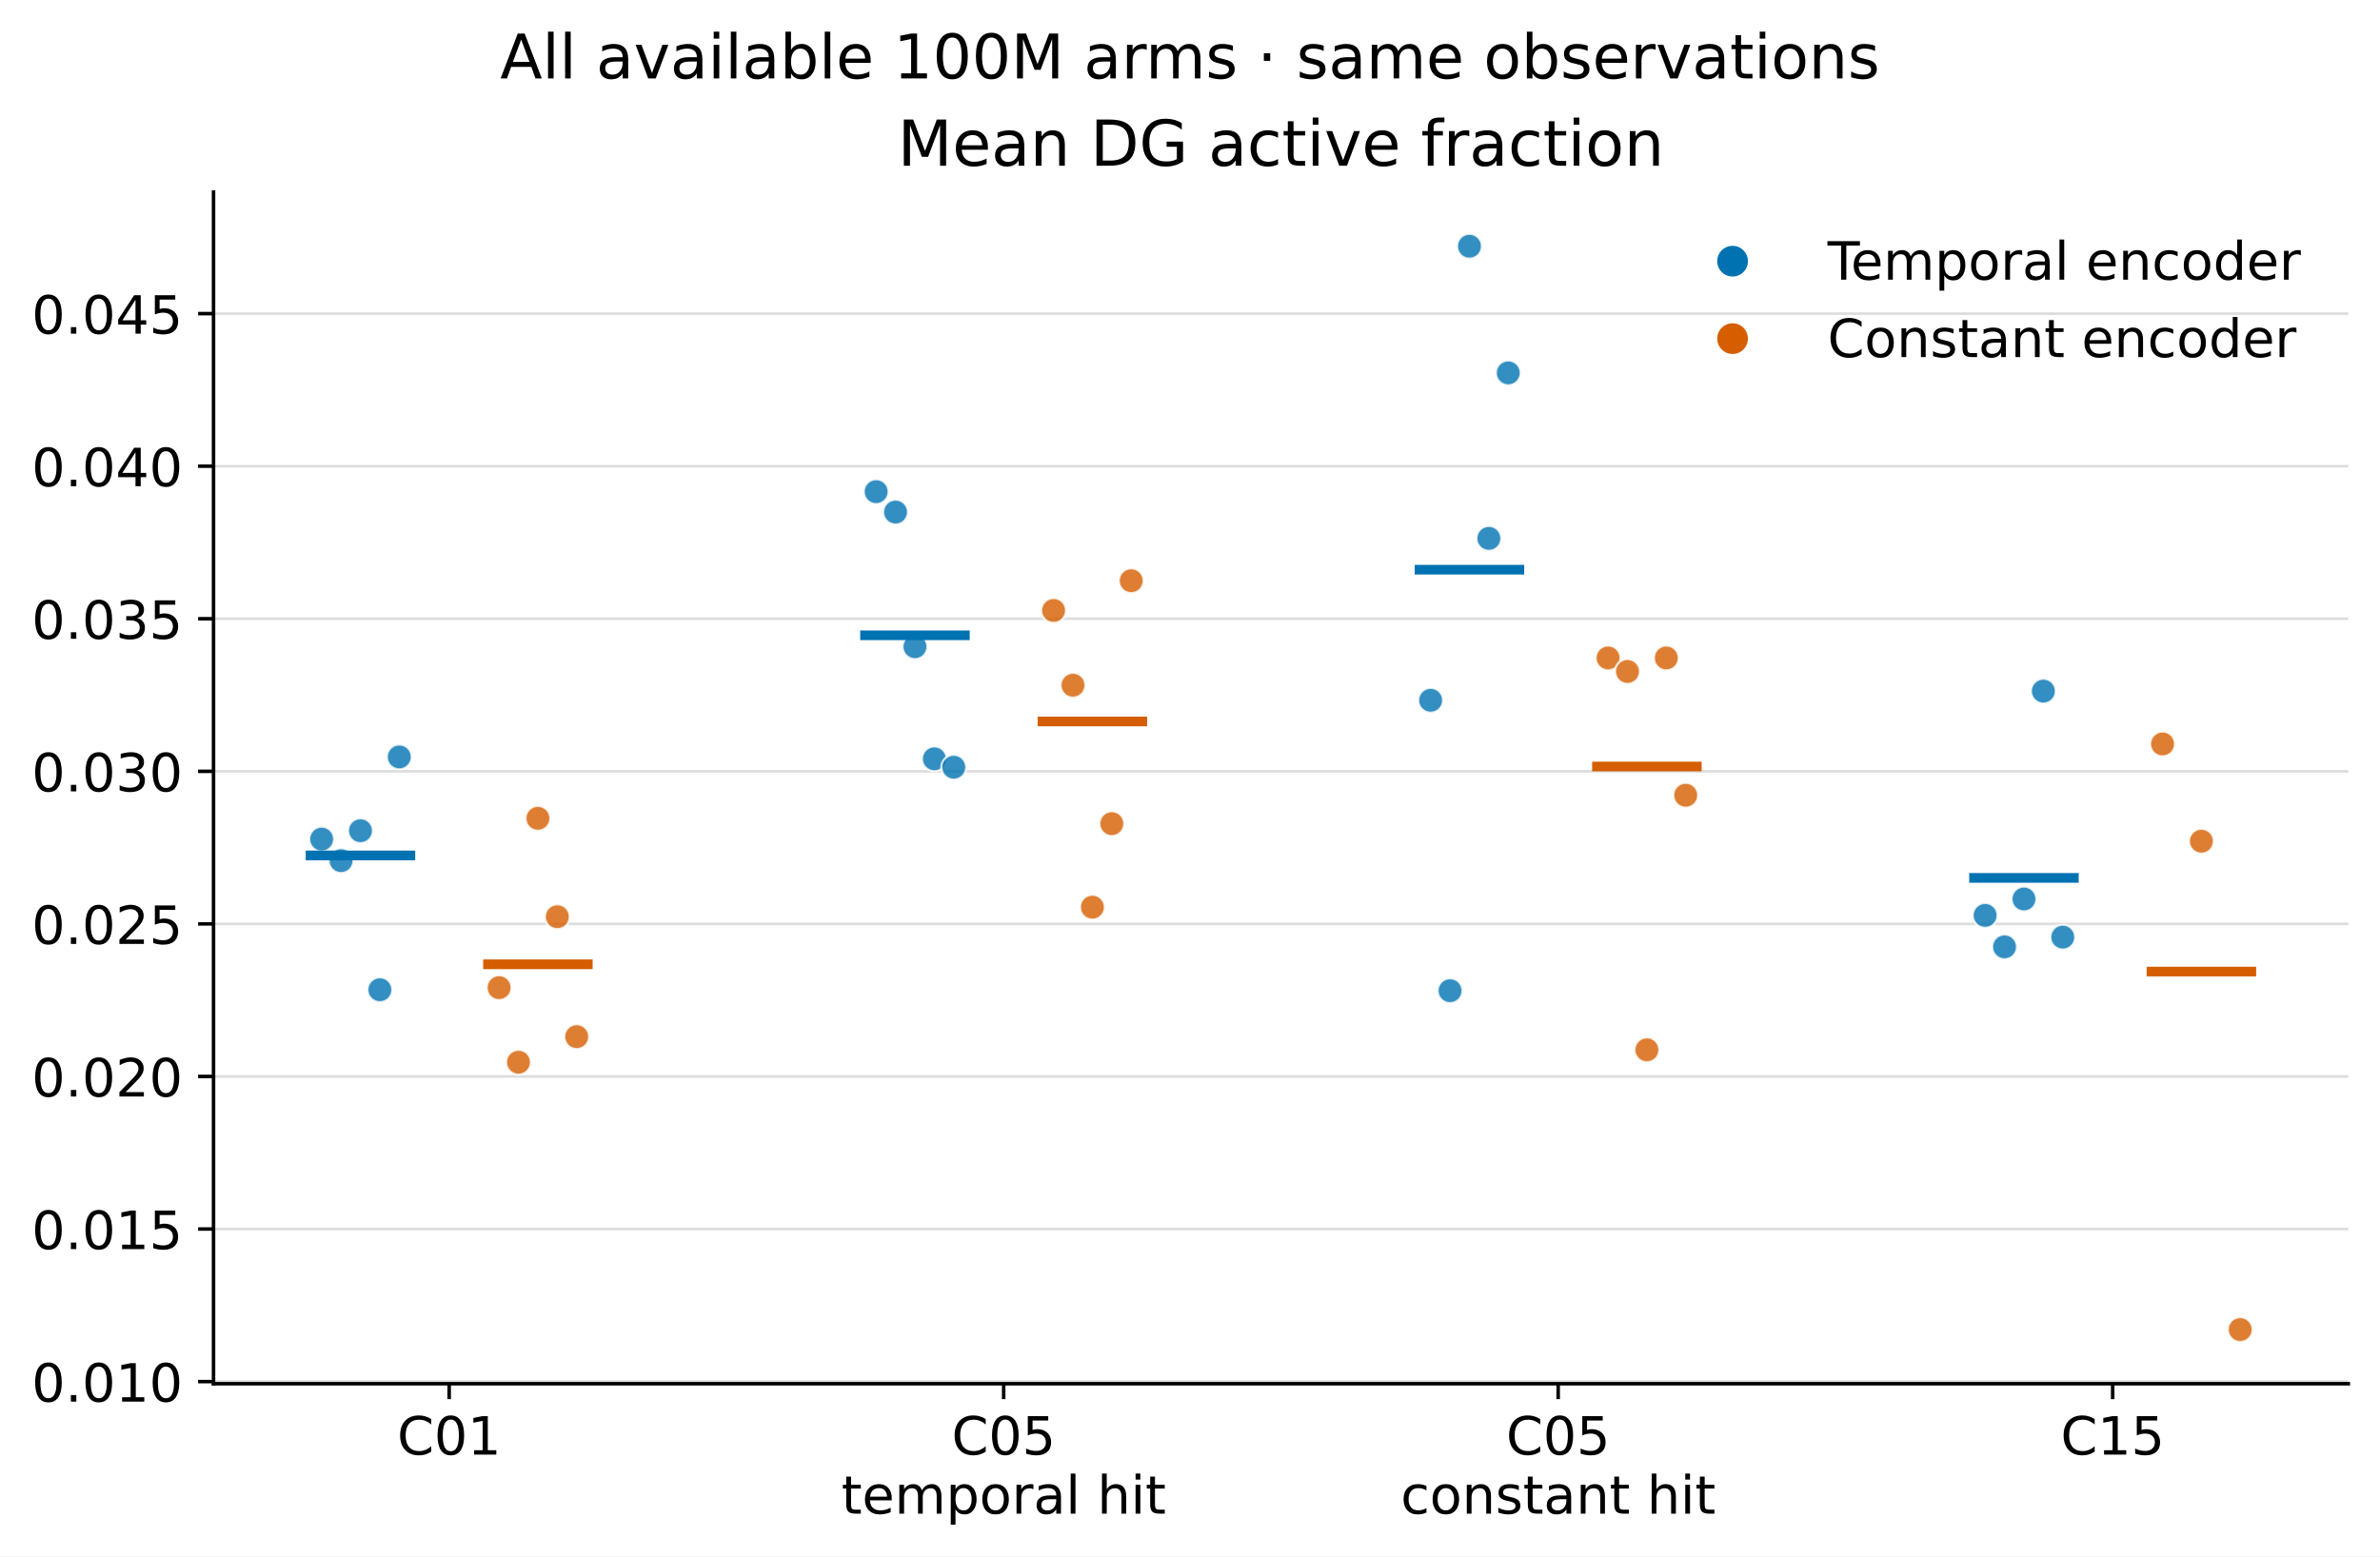
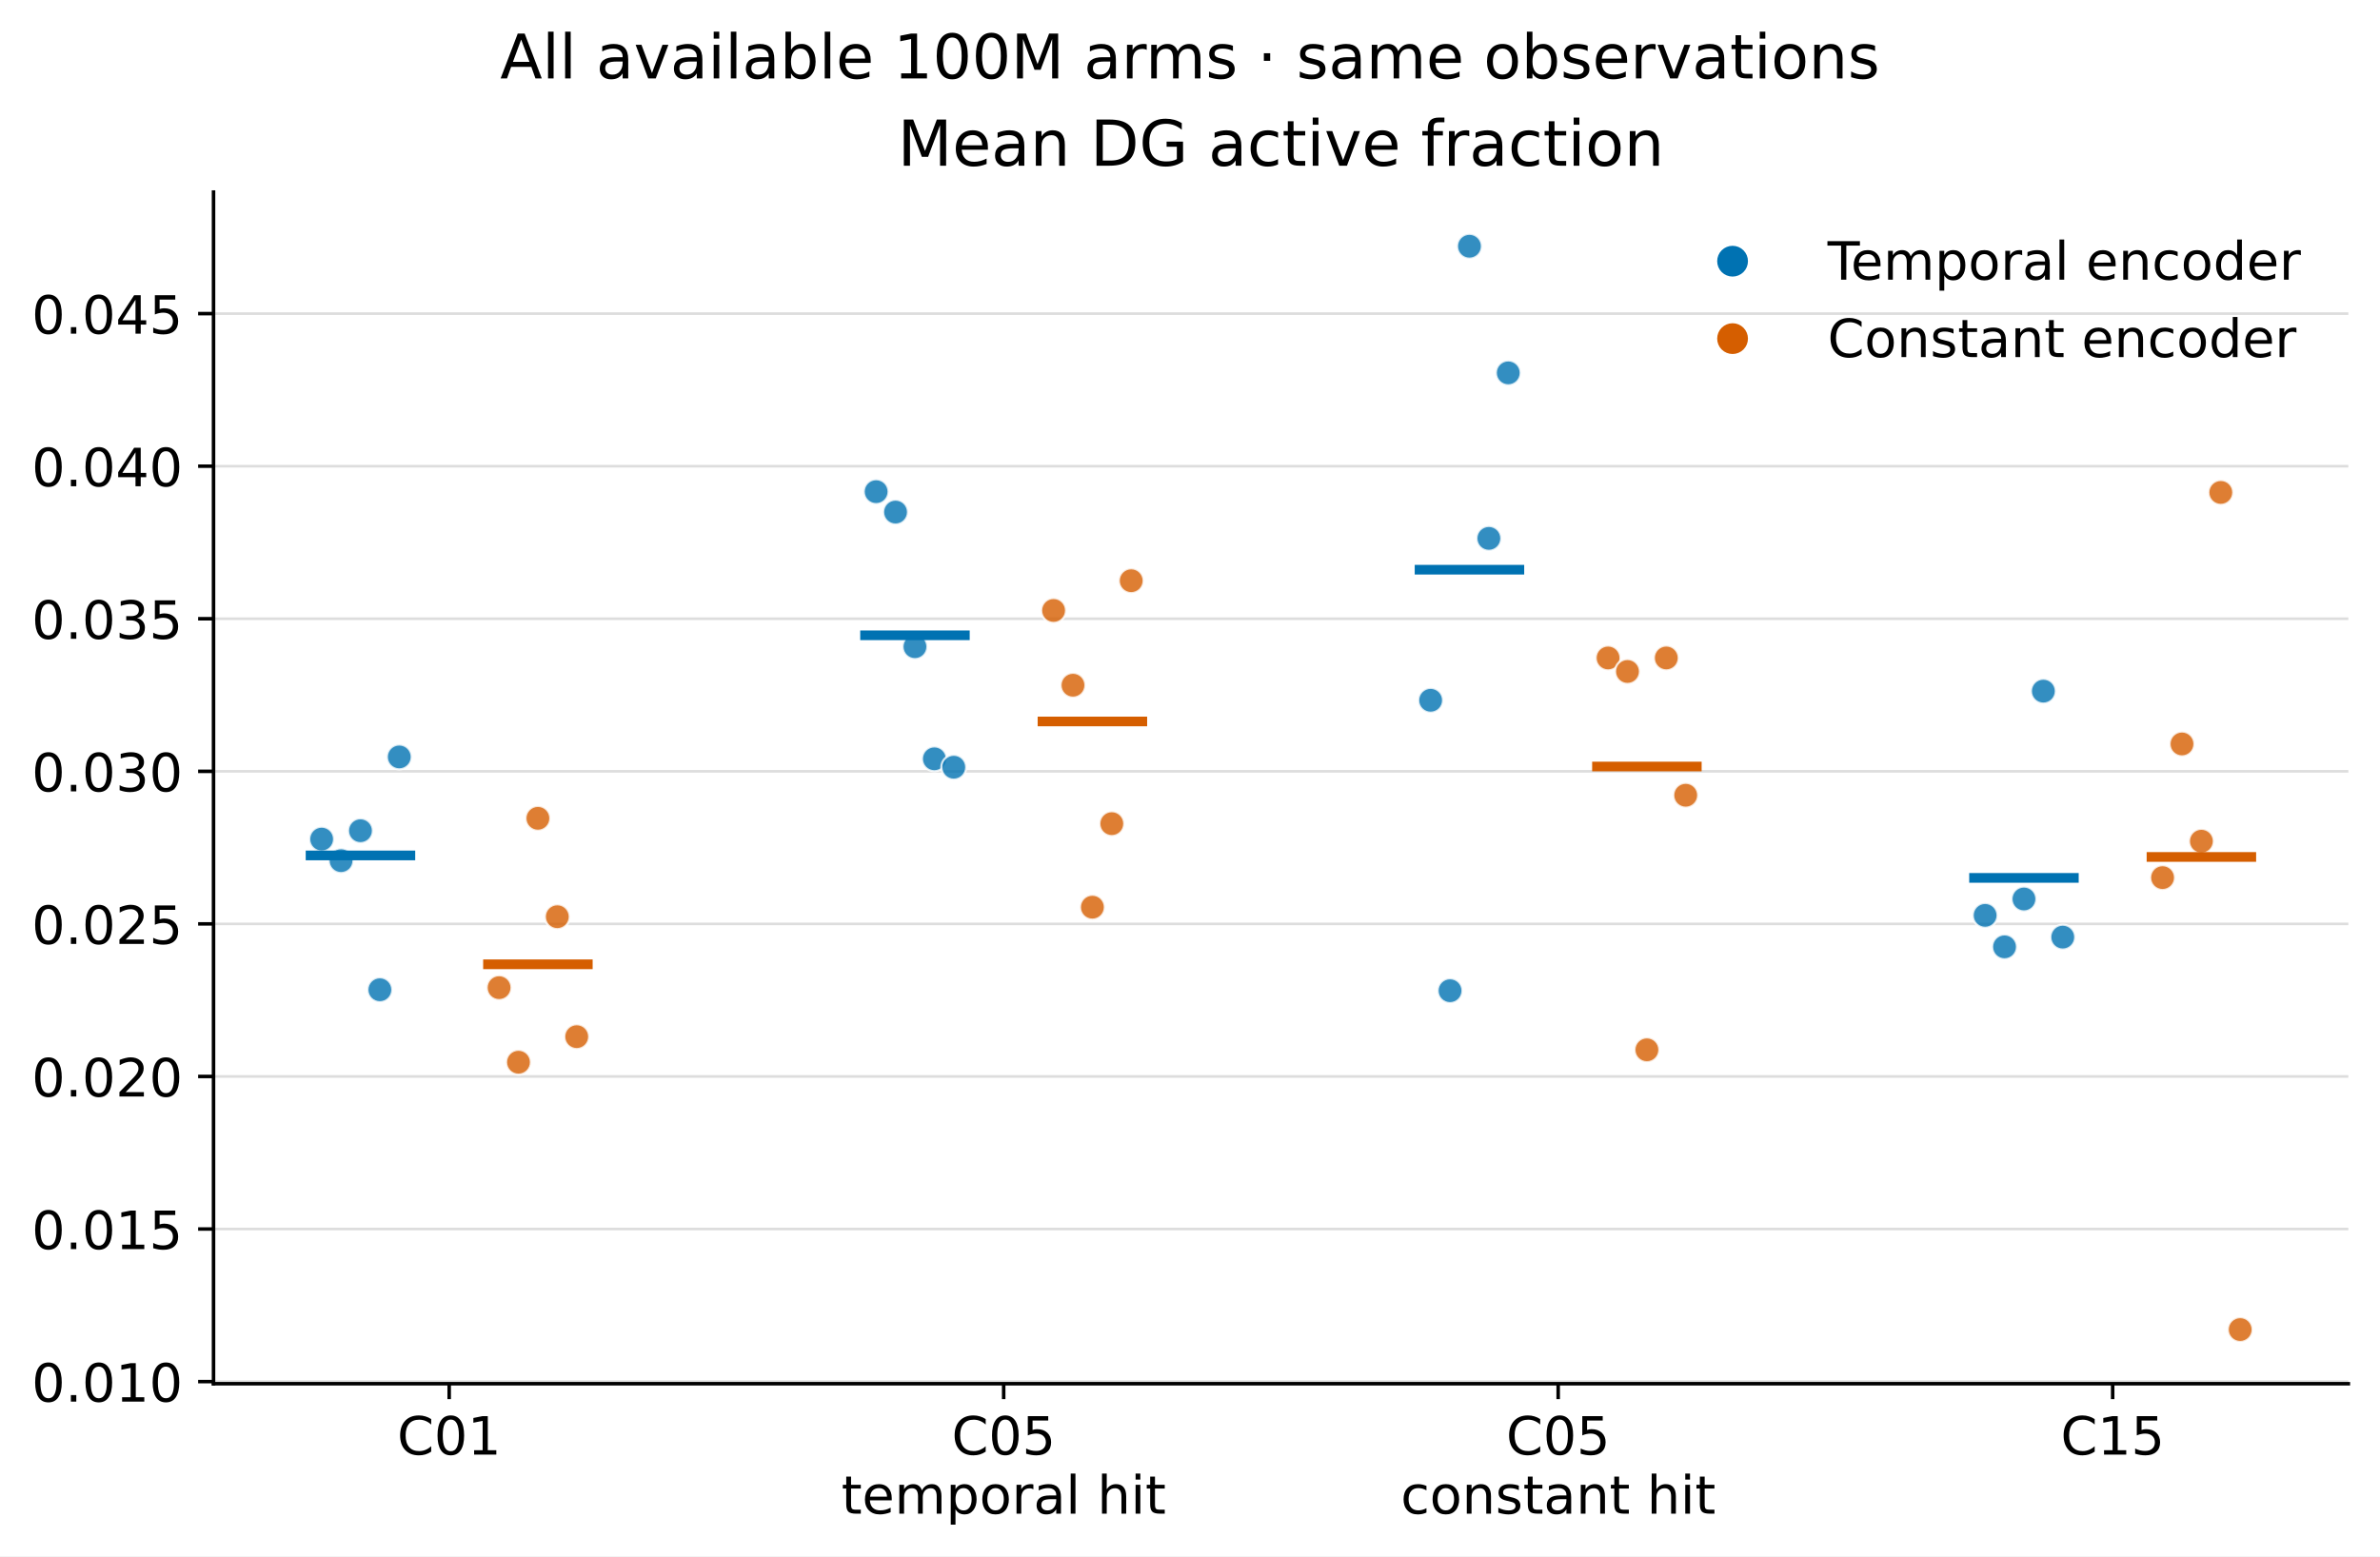
<svg xmlns="http://www.w3.org/2000/svg" xmlns:xlink="http://www.w3.org/1999/xlink" width="541.2pt" height="354pt" viewBox="0 0 541.2 354" version="1.1">
  <defs>
    <style type="text/css">*{stroke-linejoin: round; stroke-linecap: butt}</style>
  </defs>
  <g id="figure_1">
    <g id="patch_1">
      <path d="M 0 354 L 541.2 354 L 541.2 0 L 0 0 z " style="fill: #ffffff" />
    </g>
    <g id="axes_1">
      <g id="patch_2">
        <path d="M 48.554 314.748 L 534 314.748 L 534 43.692 L 48.554 43.692 z " style="fill: #ffffff" />
      </g>
      <g id="matplotlib.axis_1">
        <g id="xtick_1">
          <g id="line2d_1">
            <defs>
              <path id="mef62edf60f" d="M 0 0 L 0 3.5 " style="stroke: #000000; stroke-width: 0.8" />
            </defs>
            <g>
              <use xlink:href="#mef62edf60f" x="102.142" y="314.748" style="stroke: #000000; stroke-width: 0.8" />
            </g>
          </g>
          <g id="text_1">
            <text style="font-size: 12px; font-family: 'DejaVu Sans'; text-anchor: middle" x="102.142" y="330.867" transform="rotate(-0 102.1419 330.8665)">C01</text>
          </g>
        </g>
        <g id="xtick_2">
          <g id="line2d_2">
            <g>
              <use xlink:href="#mef62edf60f" x="228.232" y="314.748" style="stroke: #000000; stroke-width: 0.8" />
            </g>
          </g>
          <g id="text_2">
            <text style="font-size: 12px; font-family: 'DejaVu Sans'" transform="translate(216.407 330.8665)">C05</text>
            <text style="font-size: 12px; font-family: 'DejaVu Sans'" transform="translate(191.3242 344.3039)">temporal hit</text>
          </g>
        </g>
        <g id="xtick_3">
          <g id="line2d_3">
            <g>
              <use xlink:href="#mef62edf60f" x="354.322" y="314.748" style="stroke: #000000; stroke-width: 0.8" />
            </g>
          </g>
          <g id="text_3">
            <text style="font-size: 12px; font-family: 'DejaVu Sans'" transform="translate(342.4969 330.8665)">C05</text>
            <text style="font-size: 12px; font-family: 'DejaVu Sans'" transform="translate(318.5109 344.3039)">constant hit</text>
          </g>
        </g>
        <g id="xtick_4">
          <g id="line2d_4">
            <g>
              <use xlink:href="#mef62edf60f" x="480.411" y="314.748" style="stroke: #000000; stroke-width: 0.8" />
            </g>
          </g>
          <g id="text_4">
            <text style="font-size: 12px; font-family: 'DejaVu Sans'; text-anchor: middle" x="480.411" y="330.867" transform="rotate(-0 480.4114 330.8665)">C15</text>
          </g>
        </g>
      </g>
      <g id="matplotlib.axis_2">
        <g id="ytick_1">
          <g id="line2d_5">
            <path d="M 48.554 314.262 L 534 314.262 " clip-path="url(#paae4d31502)" style="fill: none; stroke: #dddddd; stroke-width: 0.6; stroke-linecap: square" />
          </g>
          <g id="line2d_6">
            <defs>
              <path id="md314a975cc" d="M 0 0 L -3.5 0 " style="stroke: #000000; stroke-width: 0.8" />
            </defs>
            <g>
              <use xlink:href="#md314a975cc" x="48.554" y="314.262" style="stroke: #000000; stroke-width: 0.8" />
            </g>
          </g>
          <g id="text_5">
            <text style="font-size: 12px; font-family: 'DejaVu Sans'; text-anchor: end" x="41.554" y="318.821" transform="rotate(-0 41.55375 318.8212)">0.010</text>
          </g>
        </g>
        <g id="ytick_2">
          <g id="line2d_7">
            <path d="M 48.554 279.558 L 534 279.558 " clip-path="url(#paae4d31502)" style="fill: none; stroke: #dddddd; stroke-width: 0.6; stroke-linecap: square" />
          </g>
          <g id="line2d_8">
            <g>
              <use xlink:href="#md314a975cc" x="48.554" y="279.558" style="stroke: #000000; stroke-width: 0.8" />
            </g>
          </g>
          <g id="text_6">
            <text style="font-size: 12px; font-family: 'DejaVu Sans'; text-anchor: end" x="41.554" y="284.117" transform="rotate(-0 41.55375 284.1175)">0.015</text>
          </g>
        </g>
        <g id="ytick_3">
          <g id="line2d_9">
            <path d="M 48.554 244.855 L 534 244.855 " clip-path="url(#paae4d31502)" style="fill: none; stroke: #dddddd; stroke-width: 0.6; stroke-linecap: square" />
          </g>
          <g id="line2d_10">
            <g>
              <use xlink:href="#md314a975cc" x="48.554" y="244.855" style="stroke: #000000; stroke-width: 0.8" />
            </g>
          </g>
          <g id="text_7">
            <text style="font-size: 12px; font-family: 'DejaVu Sans'; text-anchor: end" x="41.554" y="249.414" transform="rotate(-0 41.55375 249.4137)">0.020</text>
          </g>
        </g>
        <g id="ytick_4">
          <g id="line2d_11">
            <path d="M 48.554 210.151 L 534 210.151 " clip-path="url(#paae4d31502)" style="fill: none; stroke: #dddddd; stroke-width: 0.6; stroke-linecap: square" />
          </g>
          <g id="line2d_12">
            <g>
              <use xlink:href="#md314a975cc" x="48.554" y="210.151" style="stroke: #000000; stroke-width: 0.8" />
            </g>
          </g>
          <g id="text_8">
            <text style="font-size: 12px; font-family: 'DejaVu Sans'; text-anchor: end" x="41.554" y="214.71" transform="rotate(-0 41.55375 214.71)">0.025</text>
          </g>
        </g>
        <g id="ytick_5">
          <g id="line2d_13">
            <path d="M 48.554 175.447 L 534 175.447 " clip-path="url(#paae4d31502)" style="fill: none; stroke: #dddddd; stroke-width: 0.6; stroke-linecap: square" />
          </g>
          <g id="line2d_14">
            <g>
              <use xlink:href="#md314a975cc" x="48.554" y="175.447" style="stroke: #000000; stroke-width: 0.8" />
            </g>
          </g>
          <g id="text_9">
            <text style="font-size: 12px; font-family: 'DejaVu Sans'; text-anchor: end" x="41.554" y="180.006" transform="rotate(-0 41.55375 180.0063)">0.030</text>
          </g>
        </g>
        <g id="ytick_6">
          <g id="line2d_15">
            <path d="M 48.554 140.743 L 534 140.743 " clip-path="url(#paae4d31502)" style="fill: none; stroke: #dddddd; stroke-width: 0.6; stroke-linecap: square" />
          </g>
          <g id="line2d_16">
            <g>
              <use xlink:href="#md314a975cc" x="48.554" y="140.743" style="stroke: #000000; stroke-width: 0.8" />
            </g>
          </g>
          <g id="text_10">
            <text style="font-size: 12px; font-family: 'DejaVu Sans'; text-anchor: end" x="41.554" y="145.303" transform="rotate(-0 41.55375 145.3025)">0.035</text>
          </g>
        </g>
        <g id="ytick_7">
          <g id="line2d_17">
            <path d="M 48.554 106.04 L 534 106.04 " clip-path="url(#paae4d31502)" style="fill: none; stroke: #dddddd; stroke-width: 0.6; stroke-linecap: square" />
          </g>
          <g id="line2d_18">
            <g>
              <use xlink:href="#md314a975cc" x="48.554" y="106.04" style="stroke: #000000; stroke-width: 0.8" />
            </g>
          </g>
          <g id="text_11">
            <text style="font-size: 12px; font-family: 'DejaVu Sans'; text-anchor: end" x="41.554" y="110.599" transform="rotate(-0 41.55375 110.5988)">0.040</text>
          </g>
        </g>
        <g id="ytick_8">
          <g id="line2d_19">
            <path d="M 48.554 71.336 L 534 71.336 " clip-path="url(#paae4d31502)" style="fill: none; stroke: #dddddd; stroke-width: 0.6; stroke-linecap: square" />
          </g>
          <g id="line2d_20">
            <g>
              <use xlink:href="#md314a975cc" x="48.554" y="71.336" style="stroke: #000000; stroke-width: 0.8" />
            </g>
          </g>
          <g id="text_12">
            <text style="font-size: 12px; font-family: 'DejaVu Sans'; text-anchor: end" x="41.554" y="75.895" transform="rotate(-0 41.55375 75.89507)">0.045</text>
          </g>
        </g>
      </g>
      <g id="PathCollection_1">
        <defs>
          <path id="m71f8409762" d="M 0 2.828 C 0.75 2.828 1.47 2.53 2 2 C 2.53 1.47 2.828 0.75 2.828 0 C 2.828 -0.75 2.53 -1.47 2 -2 C 1.47 -2.53 0.75 -2.828 0 -2.828 C -0.75 -2.828 -1.47 -2.53 -2 -2 C -2.53 -1.47 -2.828 -0.75 -2.828 0 C -2.828 0.75 -2.53 1.47 -2 2 C -1.47 2.53 -0.75 2.828 0 2.828 z " style="stroke: #ffffff; stroke-opacity: 0.8; stroke-width: 0.5" />
        </defs>
        <g clip-path="url(#paae4d31502)">
          <use xlink:href="#m71f8409762" x="73.141" y="190.866" style="fill: #0072b2; fill-opacity: 0.8; stroke: #ffffff; stroke-opacity: 0.8; stroke-width: 0.5" />
          <use xlink:href="#m71f8409762" x="77.554" y="195.768" style="fill: #0072b2; fill-opacity: 0.8; stroke: #ffffff; stroke-opacity: 0.8; stroke-width: 0.5" />
          <use xlink:href="#m71f8409762" x="81.968" y="188.958" style="fill: #0072b2; fill-opacity: 0.8; stroke: #ffffff; stroke-opacity: 0.8; stroke-width: 0.5" />
          <use xlink:href="#m71f8409762" x="86.381" y="225.133" style="fill: #0072b2; fill-opacity: 0.8; stroke: #ffffff; stroke-opacity: 0.8; stroke-width: 0.5" />
          <use xlink:href="#m71f8409762" x="90.794" y="172.172" style="fill: #0072b2; fill-opacity: 0.8; stroke: #ffffff; stroke-opacity: 0.8; stroke-width: 0.5" />
        </g>
      </g>
      <g id="PathCollection_2">
        <defs>
          <path id="m92dcd0056e" d="M 0 2.828 C 0.75 2.828 1.47 2.53 2 2 C 2.53 1.47 2.828 0.75 2.828 0 C 2.828 -0.75 2.53 -1.47 2 -2 C 1.47 -2.53 0.75 -2.828 0 -2.828 C -0.75 -2.828 -1.47 -2.53 -2 -2 C -2.53 -1.47 -2.828 -0.75 -2.828 0 C -2.828 0.75 -2.53 1.47 -2 2 C -1.47 2.53 -0.75 2.828 0 2.828 z " style="stroke: #ffffff; stroke-opacity: 0.8; stroke-width: 0.5" />
        </defs>
        <g clip-path="url(#paae4d31502)">
          <use xlink:href="#m92dcd0056e" x="113.49" y="224.656" style="fill: #d55e00; fill-opacity: 0.8; stroke: #ffffff; stroke-opacity: 0.8; stroke-width: 0.5" />
          <use xlink:href="#m92dcd0056e" x="117.903" y="241.615" style="fill: #d55e00; fill-opacity: 0.8; stroke: #ffffff; stroke-opacity: 0.8; stroke-width: 0.5" />
          <use xlink:href="#m92dcd0056e" x="122.316" y="186.138" style="fill: #d55e00; fill-opacity: 0.8; stroke: #ffffff; stroke-opacity: 0.8; stroke-width: 0.5" />
          <use xlink:href="#m92dcd0056e" x="126.729" y="208.52" style="fill: #d55e00; fill-opacity: 0.8; stroke: #ffffff; stroke-opacity: 0.8; stroke-width: 0.5" />
          <use xlink:href="#m92dcd0056e" x="131.143" y="235.803" style="fill: #d55e00; fill-opacity: 0.8; stroke: #ffffff; stroke-opacity: 0.8; stroke-width: 0.5" />
        </g>
      </g>
      <g id="PathCollection_3">
        <g clip-path="url(#paae4d31502)">
          <use xlink:href="#m71f8409762" x="199.231" y="111.836" style="fill: #0072b2; fill-opacity: 0.8; stroke: #ffffff; stroke-opacity: 0.8; stroke-width: 0.5" />
          <use xlink:href="#m71f8409762" x="203.644" y="116.478" style="fill: #0072b2; fill-opacity: 0.8; stroke: #ffffff; stroke-opacity: 0.8; stroke-width: 0.5" />
          <use xlink:href="#m71f8409762" x="208.057" y="147.101" style="fill: #0072b2; fill-opacity: 0.8; stroke: #ffffff; stroke-opacity: 0.8; stroke-width: 0.5" />
          <use xlink:href="#m71f8409762" x="212.471" y="172.605" style="fill: #0072b2; fill-opacity: 0.8; stroke: #ffffff; stroke-opacity: 0.8; stroke-width: 0.5" />
          <use xlink:href="#m71f8409762" x="216.884" y="174.514" style="fill: #0072b2; fill-opacity: 0.8; stroke: #ffffff; stroke-opacity: 0.8; stroke-width: 0.5" />
        </g>
      </g>
      <g id="PathCollection_4">
        <g clip-path="url(#paae4d31502)">
          <use xlink:href="#m92dcd0056e" x="239.58" y="138.859" style="fill: #d55e00; fill-opacity: 0.8; stroke: #ffffff; stroke-opacity: 0.8; stroke-width: 0.5" />
          <use xlink:href="#m92dcd0056e" x="243.993" y="155.862" style="fill: #d55e00; fill-opacity: 0.8; stroke: #ffffff; stroke-opacity: 0.8; stroke-width: 0.5" />
          <use xlink:href="#m92dcd0056e" x="248.406" y="206.351" style="fill: #d55e00; fill-opacity: 0.8; stroke: #ffffff; stroke-opacity: 0.8; stroke-width: 0.5" />
          <use xlink:href="#m92dcd0056e" x="252.819" y="187.353" style="fill: #d55e00; fill-opacity: 0.8; stroke: #ffffff; stroke-opacity: 0.8; stroke-width: 0.5" />
          <use xlink:href="#m92dcd0056e" x="257.232" y="132.093" style="fill: #d55e00; fill-opacity: 0.8; stroke: #ffffff; stroke-opacity: 0.8; stroke-width: 0.5" />
        </g>
      </g>
      <g id="PathCollection_5">
        <g clip-path="url(#paae4d31502)">
          <use xlink:href="#m71f8409762" x="325.321" y="159.289" style="fill: #0072b2; fill-opacity: 0.8; stroke: #ffffff; stroke-opacity: 0.8; stroke-width: 0.5" />
          <use xlink:href="#m71f8409762" x="329.734" y="225.35" style="fill: #0072b2; fill-opacity: 0.8; stroke: #ffffff; stroke-opacity: 0.8; stroke-width: 0.5" />
          <use xlink:href="#m71f8409762" x="334.147" y="56.012" style="fill: #0072b2; fill-opacity: 0.8; stroke: #ffffff; stroke-opacity: 0.8; stroke-width: 0.5" />
          <use xlink:href="#m71f8409762" x="338.56" y="122.463" style="fill: #0072b2; fill-opacity: 0.8; stroke: #ffffff; stroke-opacity: 0.8; stroke-width: 0.5" />
          <use xlink:href="#m71f8409762" x="342.973" y="84.814" style="fill: #0072b2; fill-opacity: 0.8; stroke: #ffffff; stroke-opacity: 0.8; stroke-width: 0.5" />
        </g>
      </g>
      <g id="PathCollection_6">
        <g clip-path="url(#paae4d31502)">
          <use xlink:href="#m92dcd0056e" x="365.67" y="149.66" style="fill: #d55e00; fill-opacity: 0.8; stroke: #ffffff; stroke-opacity: 0.8; stroke-width: 0.5" />
          <use xlink:href="#m92dcd0056e" x="370.083" y="152.739" style="fill: #d55e00; fill-opacity: 0.8; stroke: #ffffff; stroke-opacity: 0.8; stroke-width: 0.5" />
          <use xlink:href="#m92dcd0056e" x="374.496" y="238.796" style="fill: #d55e00; fill-opacity: 0.8; stroke: #ffffff; stroke-opacity: 0.8; stroke-width: 0.5" />
          <use xlink:href="#m92dcd0056e" x="378.909" y="149.66" style="fill: #d55e00; fill-opacity: 0.8; stroke: #ffffff; stroke-opacity: 0.8; stroke-width: 0.5" />
          <use xlink:href="#m92dcd0056e" x="383.322" y="180.89" style="fill: #d55e00; fill-opacity: 0.8; stroke: #ffffff; stroke-opacity: 0.8; stroke-width: 0.5" />
        </g>
      </g>
      <g id="PathCollection_7">
        <g clip-path="url(#paae4d31502)">
          <use xlink:href="#m71f8409762" x="451.411" y="208.216" style="fill: #0072b2; fill-opacity: 0.8; stroke: #ffffff; stroke-opacity: 0.8; stroke-width: 0.5" />
          <use xlink:href="#m71f8409762" x="455.824" y="215.373" style="fill: #0072b2; fill-opacity: 0.8; stroke: #ffffff; stroke-opacity: 0.8; stroke-width: 0.5" />
          <use xlink:href="#m71f8409762" x="460.237" y="204.486" style="fill: #0072b2; fill-opacity: 0.8; stroke: #ffffff; stroke-opacity: 0.8; stroke-width: 0.5" />
          <use xlink:href="#m71f8409762" x="464.65" y="157.207" style="fill: #0072b2; fill-opacity: 0.8; stroke: #ffffff; stroke-opacity: 0.8; stroke-width: 0.5" />
          <use xlink:href="#m71f8409762" x="469.063" y="213.161" style="fill: #0072b2; fill-opacity: 0.8; stroke: #ffffff; stroke-opacity: 0.8; stroke-width: 0.5" />
        </g>
      </g>
      <g id="PathCollection_8">
        <g clip-path="url(#paae4d31502)">
-           <use xlink:href="#m92dcd0056e" x="491.759" y="169.222" style="fill: #d55e00; fill-opacity: 0.8; stroke: #ffffff; stroke-opacity: 0.8; stroke-width: 0.5" />
+           <use xlink:href="#m92dcd0056e" x="491.759" y="199.628" style="fill: #d55e00; fill-opacity: 0.8; stroke: #ffffff; stroke-opacity: 0.8; stroke-width: 0.5" />
+           <use xlink:href="#m92dcd0056e" x="496.173" y="169.222" style="fill: #d55e00; fill-opacity: 0.8; stroke: #ffffff; stroke-opacity: 0.8; stroke-width: 0.5" />
          <use xlink:href="#m92dcd0056e" x="500.586" y="191.343" style="fill: #d55e00; fill-opacity: 0.8; stroke: #ffffff; stroke-opacity: 0.8; stroke-width: 0.5" />
+           <use xlink:href="#m92dcd0056e" x="504.999" y="112.01" style="fill: #d55e00; fill-opacity: 0.8; stroke: #ffffff; stroke-opacity: 0.8; stroke-width: 0.5" />
          <use xlink:href="#m92dcd0056e" x="509.412" y="302.428" style="fill: #d55e00; fill-opacity: 0.8; stroke: #ffffff; stroke-opacity: 0.8; stroke-width: 0.5" />
        </g>
      </g>
      <g id="patch_3">
        <path d="M 48.554 314.748 L 48.554 43.692 " style="fill: none; stroke: #000000; stroke-width: 0.8; stroke-linejoin: miter; stroke-linecap: square" />
      </g>
      <g id="patch_4">
        <path d="M 48.554 314.748 L 534 314.748 " style="fill: none; stroke: #000000; stroke-width: 0.8; stroke-linejoin: miter; stroke-linecap: square" />
      </g>
      <g id="line2d_21">
        <path d="M 70.619 194.579 L 93.316 194.579 " clip-path="url(#paae4d31502)" style="fill: none; stroke: #0072b2; stroke-width: 2.2; stroke-linecap: square" />
      </g>
      <g id="line2d_22">
        <path d="M 110.968 219.347 L 133.664 219.347 " clip-path="url(#paae4d31502)" style="fill: none; stroke: #d55e00; stroke-width: 2.2; stroke-linecap: square" />
      </g>
      <g id="line2d_23">
        <path d="M 196.709 144.507 L 219.405 144.507 " clip-path="url(#paae4d31502)" style="fill: none; stroke: #0072b2; stroke-width: 2.2; stroke-linecap: square" />
      </g>
      <g id="line2d_24">
        <path d="M 237.058 164.104 L 259.754 164.104 " clip-path="url(#paae4d31502)" style="fill: none; stroke: #d55e00; stroke-width: 2.2; stroke-linecap: square" />
      </g>
      <g id="line2d_25">
        <path d="M 322.799 129.586 L 345.495 129.586 " clip-path="url(#paae4d31502)" style="fill: none; stroke: #0072b2; stroke-width: 2.2; stroke-linecap: square" />
      </g>
      <g id="line2d_26">
        <path d="M 363.148 174.349 L 385.844 174.349 " clip-path="url(#paae4d31502)" style="fill: none; stroke: #d55e00; stroke-width: 2.2; stroke-linecap: square" />
      </g>
      <g id="line2d_27">
        <path d="M 448.889 199.689 L 471.585 199.689 " clip-path="url(#paae4d31502)" style="fill: none; stroke: #0072b2; stroke-width: 2.2; stroke-linecap: square" />
      </g>
      <g id="line2d_28">
-         <path d="M 489.238 220.998 L 511.934 220.998 " clip-path="url(#paae4d31502)" style="fill: none; stroke: #d55e00; stroke-width: 2.2; stroke-linecap: square" />
+         <path d="M 489.238 194.926 L 511.934 194.926 " clip-path="url(#paae4d31502)" style="fill: none; stroke: #d55e00; stroke-width: 2.2; stroke-linecap: square" />
      </g>
      <g id="text_13">
        <text style="font-size: 14.4px; font-family: 'DejaVu Sans'; text-anchor: middle" x="291.277" y="37.692" transform="rotate(-0 291.2766 37.69161)">Mean DG active fraction</text>
      </g>
      <g id="legend_1">
        <g id="line2d_29">
          <defs>
            <path id="m54ad3a0422" d="M 0 3 C 0.796 3 1.559 2.684 2.121 2.121 C 2.684 1.559 3 0.796 3 0 C 3 -0.796 2.684 -1.559 2.121 -2.121 C 1.559 -2.684 0.796 -3 0 -3 C -0.796 -3 -1.559 -2.684 -2.121 -2.121 C -2.684 -1.559 -3 -0.796 -3 0 C -3 0.796 -2.684 1.559 -2.121 2.121 C -1.559 2.684 -0.796 3 0 3 z " style="stroke: #0072b2" />
          </defs>
          <g>
            <use xlink:href="#m54ad3a0422" x="393.978" y="59.41" style="fill: #0072b2; stroke: #0072b2" />
          </g>
        </g>
        <g id="text_14">
          <text style="font-size: 12px; font-family: 'DejaVu Sans'; text-anchor: start" x="415.578" y="63.61" transform="rotate(-0 415.5783 63.60973)">Temporal encoder</text>
        </g>
        <g id="line2d_30">
          <defs>
            <path id="md492a3eee7" d="M 0 3 C 0.796 3 1.559 2.684 2.121 2.121 C 2.684 1.559 3 0.796 3 0 C 3 -0.796 2.684 -1.559 2.121 -2.121 C 1.559 -2.684 0.796 -3 0 -3 C -0.796 -3 -1.559 -2.684 -2.121 -2.121 C -2.684 -1.559 -3 -0.796 -3 0 C -3 0.796 -2.684 1.559 -2.121 2.121 C -1.559 2.684 -0.796 3 0 3 z " style="stroke: #d55e00" />
          </defs>
          <g>
            <use xlink:href="#md492a3eee7" x="393.978" y="77.023" style="fill: #d55e00; stroke: #d55e00" />
          </g>
        </g>
        <g id="text_15">
          <text style="font-size: 12px; font-family: 'DejaVu Sans'; text-anchor: start" x="415.578" y="81.223" transform="rotate(-0 415.5783 81.22348)">Constant encoder</text>
        </g>
      </g>
    </g>
    <g id="text_16">
      <text style="font-size: 14px; font-family: 'DejaVu Sans'; text-anchor: middle" x="270.6" y="17.838" transform="rotate(-0 270.5998 17.83781)">All available 100M arms · same observations</text>
    </g>
  </g>
  <defs>
    <clipPath id="paae4d31502">
      <rect x="48.554" y="43.692" width="485.446" height="271.057" />
    </clipPath>
  </defs>
</svg>
